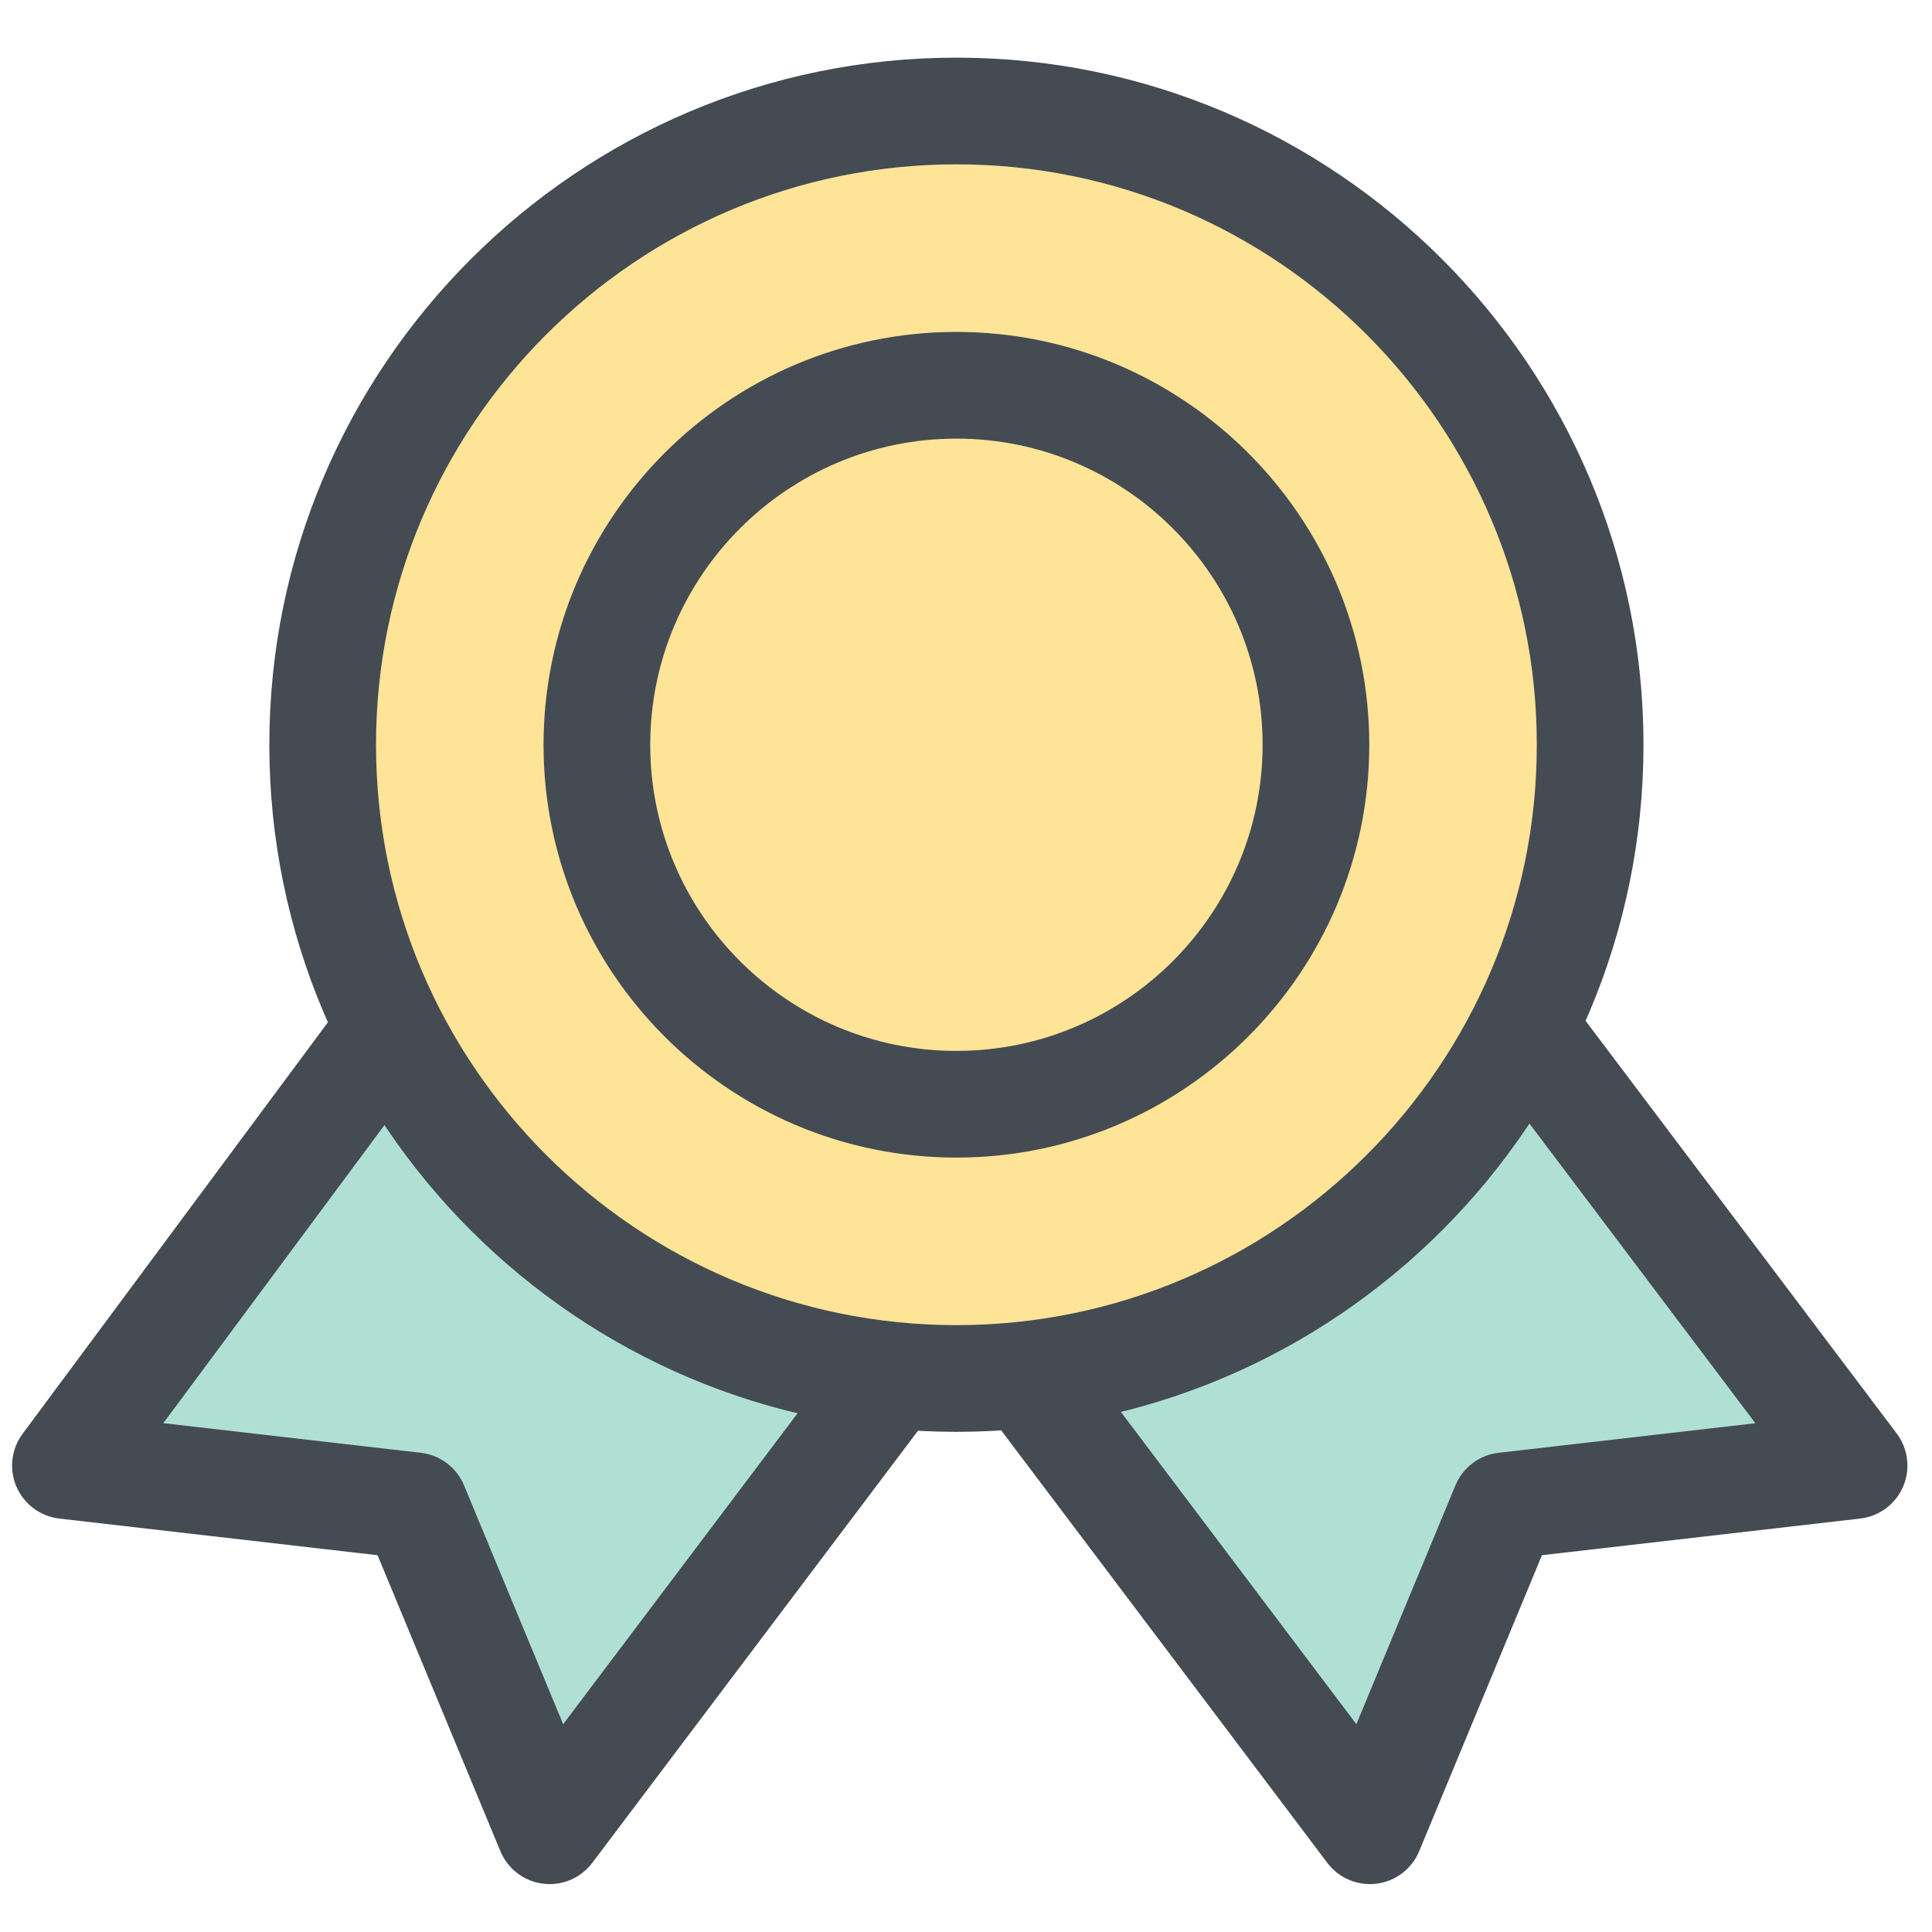
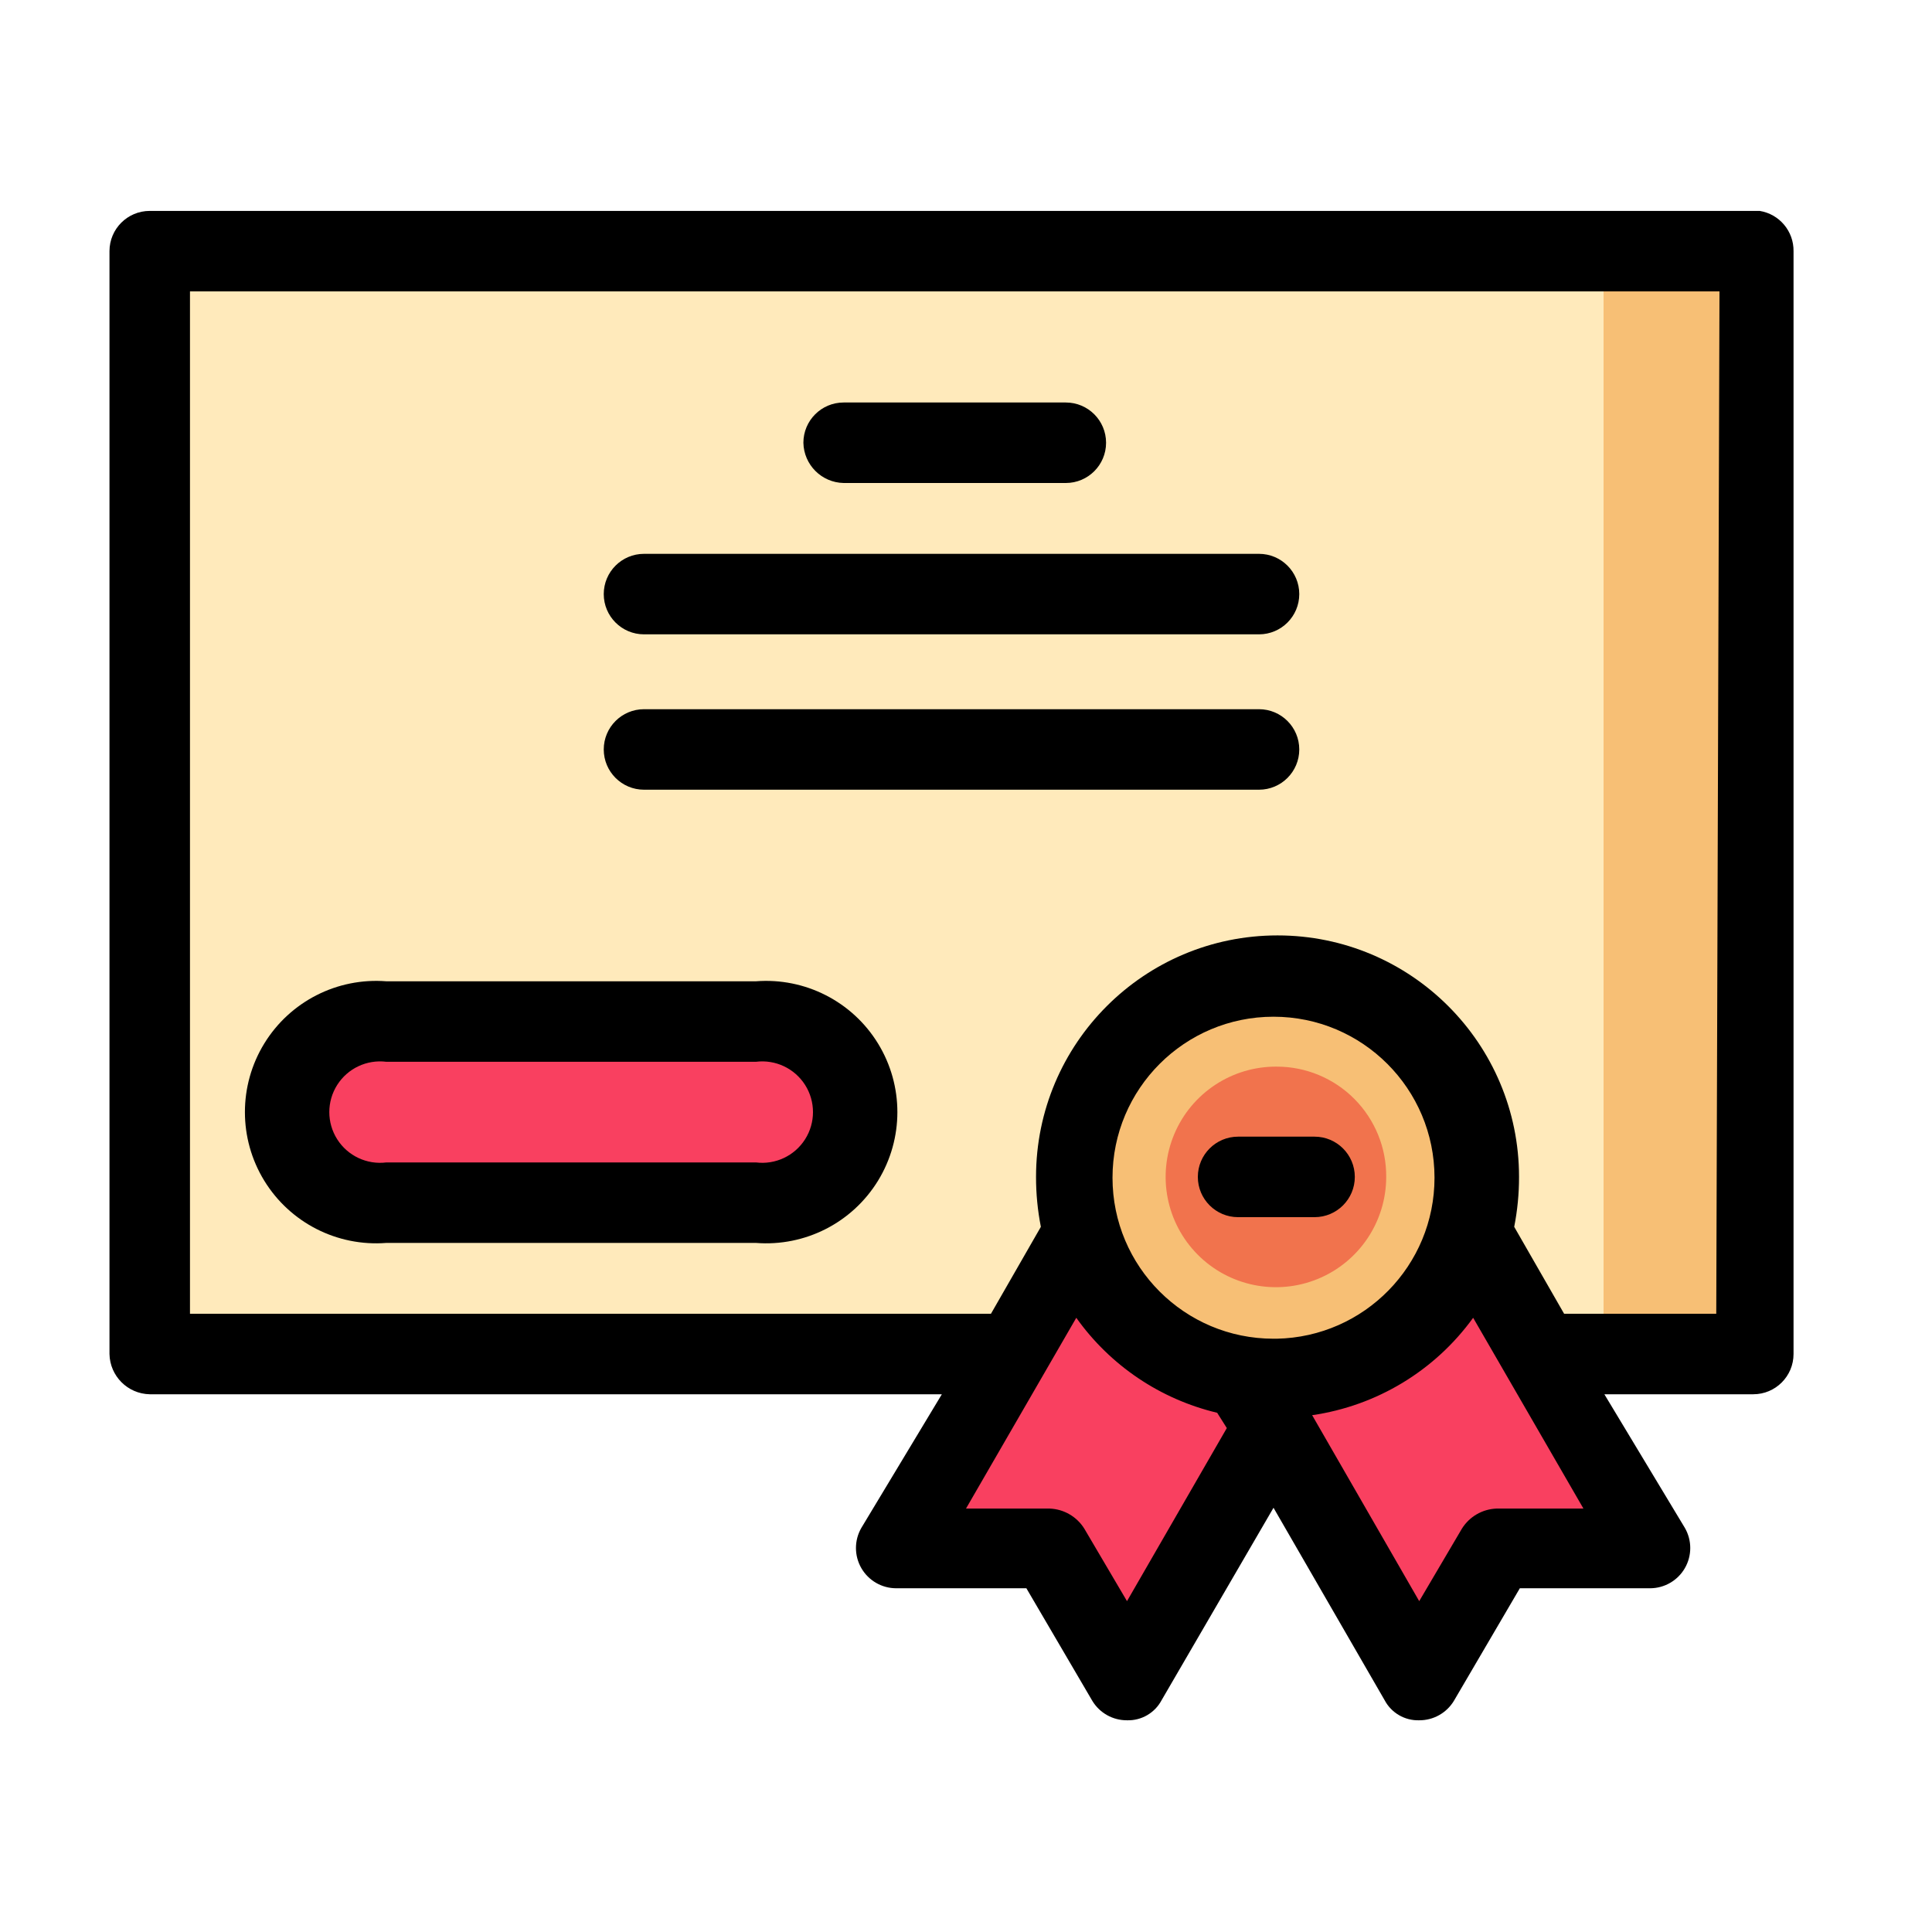
- <svg xmlns="http://www.w3.org/2000/svg" enable-background="new 0 0 91 91" height="91px" id="Layer_1" version="1.1" viewBox="0 0 91 91" width="91px" xml:space="preserve">
-   <g>
-     <g>
-       <polyline fill="#B0E0D4" points="48.525,65.014 64.525,86.232 70.874,70.926 87.331,69.031 72.168,48.918   " />
-       <path d="M64.525,88.744c-0.782,0-1.527-0.365-2.006-1l-16-21.217c-0.836-1.108-0.615-2.684,0.493-3.52    c1.108-0.837,2.683-0.614,3.519,0.494l13.356,17.711l4.666-11.25c0.349-0.842,1.127-1.429,2.033-1.533l12.095-1.393l-12.52-16.605    c-0.836-1.109-0.614-2.684,0.493-3.52c1.108-0.836,2.684-0.614,3.519,0.494l15.163,20.112c0.543,0.72,0.658,1.675,0.304,2.503    c-0.355,0.828-1.127,1.402-2.022,1.506l-14.989,1.726l-5.783,13.941c-0.345,0.833-1.109,1.417-2.003,1.53    C64.736,88.738,64.63,88.744,64.525,88.744z" fill="#454B53" />
-     </g>
-     <g>
-       <polyline fill="#B0E0D4" points="41.884,65.014 25.89,86.232 19.536,70.926 3.082,69.031 18.105,48.783   " />
-       <path d="M25.89,88.744c-0.104,0-0.21-0.006-0.316-0.02c-0.894-0.113-1.658-0.697-2.004-1.529l-5.787-13.942    L2.795,71.527c-0.892-0.103-1.661-0.674-2.019-1.497c-0.356-0.823-0.247-1.775,0.288-2.496l15.023-20.249    c0.826-1.114,2.398-1.348,3.515-0.52c1.114,0.826,1.348,2.4,0.521,3.514L7.693,67.033l12.13,1.396    c0.906,0.104,1.684,0.691,2.033,1.533l4.67,11.25l13.352-17.711c0.834-1.108,2.409-1.33,3.519-0.494    c1.107,0.836,1.329,2.41,0.493,3.519L27.896,87.744C27.418,88.379,26.672,88.744,25.89,88.744z" fill="#454B53" />
-     </g>
-     <g>
-       <path d="M74.898,35.082c0,16.486-13.364,29.848-29.848,29.848c-16.485,0-29.853-13.362-29.853-29.848    c0-16.49,13.367-29.853,29.853-29.853C61.534,5.229,74.898,18.592,74.898,35.082z" fill="#FDE497" />
-       <path d="M45.051,67.442c-17.846,0-32.365-14.517-32.365-32.361c0-17.846,14.52-32.366,32.365-32.366    c17.844,0,32.36,14.52,32.36,32.366C77.411,52.926,62.895,67.442,45.051,67.442z M45.051,7.741    c-15.075,0-27.34,12.265-27.34,27.34c0,15.073,12.265,27.335,27.34,27.335c15.072,0,27.335-12.263,27.335-27.335    C72.386,20.006,60.123,7.741,45.051,7.741z" fill="#454B53" />
-     </g>
-     <path d="M45.048,54.524c-10.723,0-19.446-8.722-19.446-19.443c0-10.723,8.724-19.447,19.446-19.447   s19.447,8.724,19.447,19.447C64.495,45.803,55.771,54.524,45.048,54.524z M45.048,20.66c-7.952,0-14.421,6.47-14.421,14.422   c0,7.95,6.469,14.417,14.421,14.417S59.47,43.031,59.47,35.082C59.47,27.129,53,20.66,45.048,20.66z" fill="#454B53" />
+ <svg xmlns="http://www.w3.org/2000/svg" viewBox="0 0 24 24">
+   <defs>
+     <style>.cls-1{fill:#ffeabb;}.cls-2{fill:#f94060;}.cls-3{fill:#f7bf75;}.cls-4{fill:#f1734d;}</style>
+   </defs>
+   <g id="Certificate">
+     <rect class="cls-1" height="13.7" width="20" x="1.86" y="3.12" />
+     <path class="cls-2" d="M4.8,12.69H9.39a1.13,1.13,0,1,1,0,2.25H4.8a1.13,1.13,0,1,1,0-2.25" />
+     <rect class="cls-3" height="13.7" width="1.95" x="19.92" y="3.12" />
+     <polygon class="cls-2" points="13.44 15.31 11.17 19.23 13.08 19.25 14.04 20.88 16.65 16.37 13.44 15.31" />
+     <polygon class="cls-2" points="15.49 17.11 17.67 20.88 18.63 19.25 20.53 19.23 18.27 15.31 15.49 17.11" />
+     <path class="cls-3" d="M18.37,14.62a2.52,2.52,0,1,1-2.51-2.52,2.52,2.52,0,0,1,2.51,2.52" />
+     <path class="cls-4" d="M17.22,14.62a1.37,1.37,0,1,1-1.36-1.37,1.36,1.36,0,0,1,1.36,1.37" />
+     <path d="M21.86,2.62h-20a.5.5,0,0,0-.5.5v13.7a.51.51,0,0,0,.5.5H11.7l-1,1.66a.5.5,0,0,0,0,.5.5.5,0,0,0,.43.25h1.62l.82,1.4a.5.5,0,0,0,.43.24h0a.47.47,0,0,0,.43-.25l1.39-2.39,1.38,2.39a.47.47,0,0,0,.43.25h0a.5.5,0,0,0,.43-.24l.82-1.4h1.62a.5.5,0,0,0,.43-.25.5.5,0,0,0,0-.5l-1-1.66h1.85a.5.5,0,0,0,.5-.5V3.12A.5.5,0,0,0,21.86,2.62ZM14,19.89l-.53-.9a.53.53,0,0,0-.43-.25H12l1.37-2.37a3,3,0,0,0,1.75,1.18l.12.19Zm1.82-3.26a2,2,0,1,1,2-2A2,2,0,0,1,15.86,16.63Zm2.77,2.11a.53.53,0,0,0-.43.25l-.53.9-1.33-2.31a3,3,0,0,0,2-1.21l1.37,2.37Zm2.73-2.42H19.43l-.62-1.08a3.18,3.18,0,0,0,.06-.62,3,3,0,1,0-6,0,3.18,3.18,0,0,0,.06.62l-.62,1.08H2.36V3.62h19Z" />
+     <path d="M16.33,14.12h-.95a.5.5,0,0,0,0,1h.95a.5.5,0,0,0,0-1Z" />
+     <path d="M4.8,15.44H9.39a1.63,1.63,0,1,0,0-3.25H4.8a1.63,1.63,0,1,0,0,3.25Zm0-2.25H9.39a.63.63,0,1,1,0,1.25H4.8a.63.63,0,1,1,0-1.25Z" />
+     <path d="M10.48,6h2.76a.5.5,0,0,0,.5-.5.5.5,0,0,0-.5-.5H10.48a.5.5,0,0,0-.5.5A.51.51,0,0,0,10.48,6Z" />
+     <path d="M8,7.88h7.64a.5.5,0,0,0,.5-.5.5.5,0,0,0-.5-.5H8a.5.5,0,0,0-.5.5A.5.5,0,0,0,8,7.88Z" />
+     <path d="M8,9.81h7.64a.5.5,0,0,0,.5-.5.5.5,0,0,0-.5-.5H8a.5.5,0,0,0-.5.5A.5.5,0,0,0,8,9.81Z" />
  </g>
</svg>
